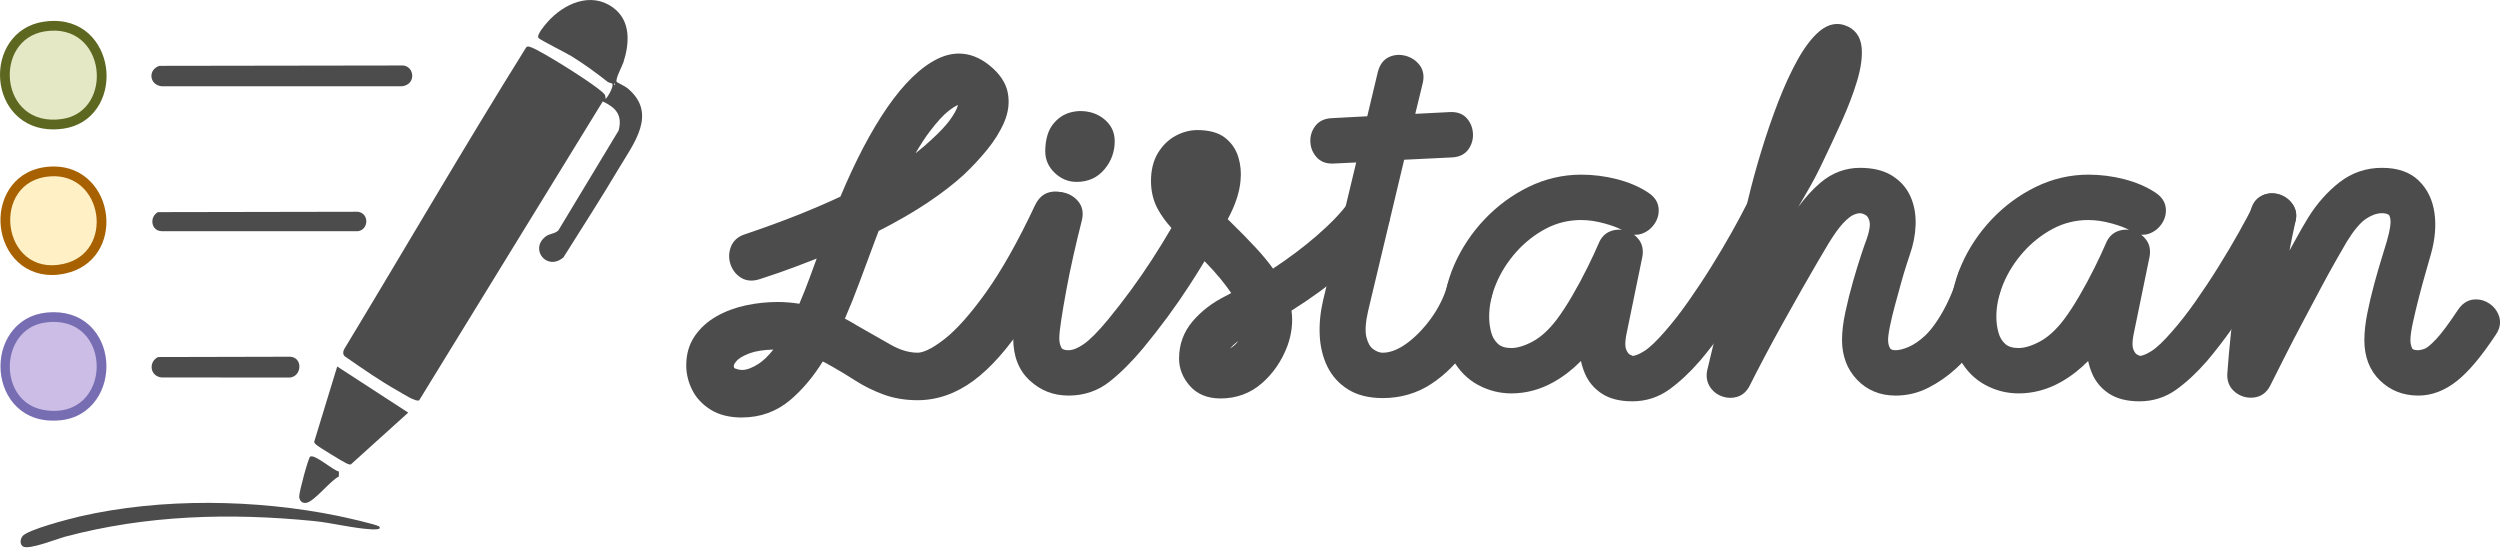
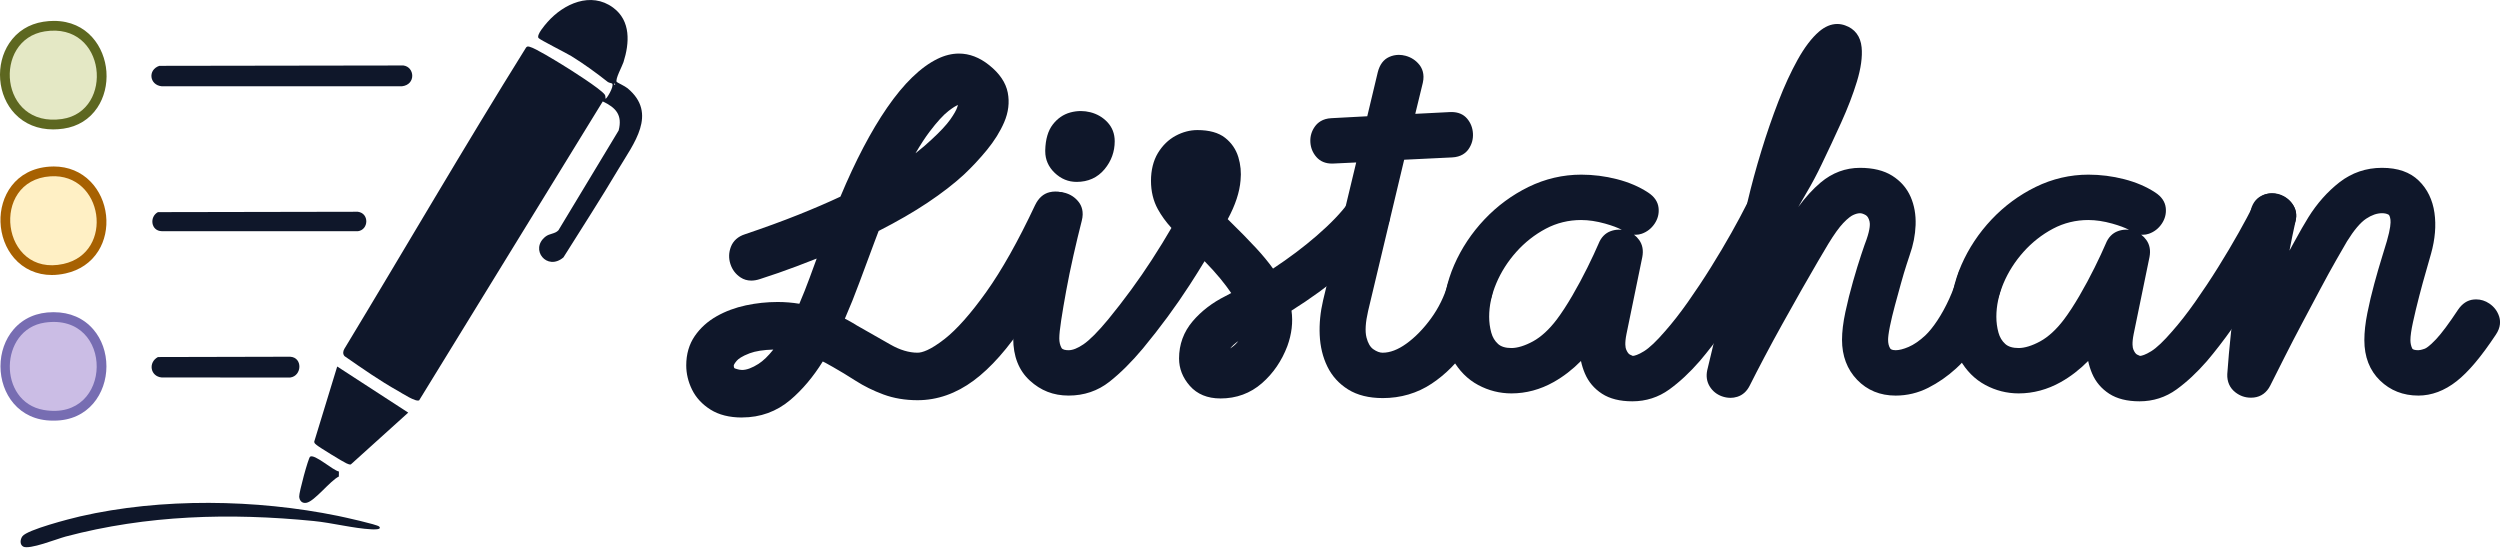
<svg xmlns="http://www.w3.org/2000/svg" id="Layer_1" data-name="Layer 1" viewBox="0 0 2316.07 506.96">
  <defs>
    <style>
      .cls-1 {
        fill: #fdf8f1;
      }

      .cls-2 {
        fill: #a76101;
      }

      .cls-3 {
        fill: #cbbde5;
      }

      .cls-4 {
        fill: #776db2;
      }

      .cls-5 {
-         fill: #4d4c4c;
+         fill: #0f172a;
      }

      .cls-6 {
        fill: #fff0c5;
      }

      .cls-7 {
        fill: #5d6720;
      }

      .cls-8 {
        fill: #e4e8c5;
      }
    </style>
  </defs>
  <g>
    <path class="cls-5" d="M571.35,75.91c.31.49,7.63,3.85,10.08,5.89,28.17,23.49,5.47,51.29-8.43,74.71-16.41,27.64-33.93,54.73-51.02,81.95-15.22,12.97-31.53-7.43-16.67-19.22,3.87-3.07,8.7-2.4,12.02-5.88l55.81-92.51c3.68-14.4-2.62-21.14-14.73-26.88l-170.07,276.87c-3.01,1.9-15.98-6.62-19.55-8.62-17.17-9.65-33.41-21.04-49.57-32.26-1.8-1.96-1.47-4.57-.2-6.76,56.29-92.97,110.86-187,168.38-279.22,1.09-1.2,1.85-1,3.24-.65,5.48,1.38,23.81,12.73,29.8,16.36,7.42,4.5,35.95,22.55,39.81,27.96.69.96.69,2.56.72,3.76.73.81,8.12-11.31,6.23-13.91-.35-.49-3.01-.71-4.12-1.58-10.86-8.55-21.94-16.63-33.69-23.89-4.4-2.72-29.57-15.37-30.52-16.83-1.97-3.04,6.07-12.17,8.35-14.77,14.97-16.96,40.2-28.52,60.76-13.39,16.61,12.22,15.25,32.88,9.63,50.55-1.19,3.73-7.86,15.84-6.28,18.34ZM569.27,77.34v1.28c.83-.43.83-.85,0-1.28Z" />
    <path class="cls-7" d="M49.28,119.89c-14.19,0-26.45-4.99-35.44-14.44C5.98,97.2,1.13,85.93.17,73.73c-.95-12.17,2.03-24.14,8.39-33.69,7.27-10.91,18.18-17.79,31.56-19.89,3.34-.52,6.64-.79,9.81-.79,31.09,0,47.01,24.31,48.65,46.9.88,12.15-2.09,24.02-8.37,33.42-7.22,10.81-18.08,17.56-31.41,19.5-3.24.47-6.45.71-9.53.71Z" />
    <path class="cls-8" d="M41.52,29.06c57.29-9,64.63,74.08,15.98,81.19C-.8,118.77-6.99,36.68,41.52,29.06Z" />
    <path class="cls-4" d="M86.52,305.24c-8.98-10.47-21.67-16.01-36.7-16.01-.1,0-.2.01-.3.02-.1,0-.2-.02-.3-.02-15.03,0-27.72,5.54-36.7,16.01-7.79,9.09-12.08,21.22-12.08,34.17,0,24.98,16.65,50.27,48.47,50.27.21,0,.41-.02.61-.03.2.01.41.03.61.03,31.82,0,48.47-25.29,48.47-50.27,0-12.95-4.29-25.09-12.08-34.17ZM50.14,371.64c-.21,0-.41.02-.61.03-.2-.01-.41-.03-.61-.03-21.02,0-30.42-16.19-30.42-32.23,0-8.52,2.82-16.69,7.74-22.43,5.53-6.44,13.26-9.71,23-9.71.1,0,.2-.01.3-.02.1,0,.2.02.3.02,9.74,0,17.48,3.27,23,9.71,4.92,5.73,7.74,13.91,7.74,22.43,0,16.04-9.41,32.23-30.42,32.23Z" />
    <path class="cls-3" d="M41.55,298.87c64.79-9.46,63.65,92.11-1.04,80.93-42.81-7.4-41.32-74.74,1.04-80.93Z" />
    <path class="cls-2" d="M47.96,254.77c-13.82,0-26.23-5.59-34.95-15.74-7.69-8.95-12.15-20.83-12.56-33.46-.75-23.18,13.22-49.1,45.7-51.22,1.22-.08,2.45-.12,3.66-.12,13.43,0,25.27,4.9,34.23,14.17,7.87,8.14,12.93,19.19,14.23,31.12,1.29,11.81-1.24,23.5-7.11,32.92-6.7,10.74-17.22,17.96-30.43,20.88-4.35.96-8.65,1.45-12.77,1.45Z" />
    <path class="cls-6" d="M46.74,163.35c49.11-3.2,59.79,70.61,12.05,81.16-57.82,12.77-68.61-77.47-12.05-81.16Z" />
    <path class="cls-5" d="M147.61,61l226.1-.34c10.56,1.37,11.78,17.76-1.32,19.27h-222.53c-11.42-1.1-13.2-15.21-2.26-18.93Z" />
    <path class="cls-5" d="M312.4,339.54l65.79,42.72-53.18,48.01c-1.54.25-2.73-.52-4.07-1.03-2.49-.95-26.09-15.44-27.71-17.05-.92-.91-2.14-1.37-2.11-3.09l21.28-69.57Z" />
    <path class="cls-5" d="M351.27,487.79c3.09,3.26-6.05,2.64-7.08,2.59-16.52-.82-36.49-6.02-53.66-7.71-77.61-7.64-154.23-5.59-229.77,14.42-7.71,2.04-33.87,12.53-39.37,9.24-3.27-1.96-2.68-6.76-.59-9.56,4.49-6.02,43.96-16.2,53.25-18.34,75.36-17.35,163.47-15.97,239.11-.48,5.22,1.07,36.28,7.92,38.11,9.85Z" />
    <path class="cls-5" d="M146.33,196.52l185.19-.34c10.74,1.4,10.16,16.73,0,18.03l-181.65-.04c-10.1-.19-11.64-13.32-3.54-17.66Z" />
    <path class="cls-5" d="M146.32,330.77l122.5-.29c11.79.67,10.99,17.82.04,19.27l-119-.04c-10.64-.94-12.84-13.93-3.54-18.94Z" />
    <path class="cls-5" d="M313.98,436.81l-.07,4.67c-7.99,3.8-22.49,22.99-30.04,24.33-4.03.71-6.38-1.87-6.69-5.65-.3-3.68,8.42-35.87,10.1-37.06,4.09-2.89,21.26,12.81,26.7,13.71Z" />
    <path class="cls-1" d="M569.27,77.34c.83.43.83.85,0,1.28v-1.28Z" />
  </g>
  <g>
    <path class="cls-5" d="M687.43,386.79c-11.64,0-21.46-2.46-29.18-7.32-7.71-4.85-13.47-11.07-17.12-18.5-3.57-7.26-5.38-14.83-5.38-22.52,0-10.39,2.67-19.54,7.94-27.2,5.11-7.42,11.93-13.57,20.27-18.29,8.1-4.58,17.19-7.97,27.01-10.07,9.66-2.07,19.56-3.12,29.45-3.12,6.81,0,13.56.55,20.11,1.64,3.32-7.74,6.51-15.79,9.52-23.97,2.18-5.95,4.37-11.92,6.56-17.91-5.99,2.36-12.28,4.79-18.81,7.26-10.63,4.03-21.99,7.98-33.75,11.75-2.78.93-5.51,1.41-8.05,1.41-3.64,0-6.96-.97-9.85-2.87-4.58-3-7.77-7.2-9.48-12.48-1.71-5.28-1.57-10.62.42-15.87,2.12-5.61,6.63-9.66,13.05-11.7,18.11-6.11,34.89-12.24,49.79-18.2,14.1-5.64,27.1-11.24,38.66-16.66,13.84-33.1,28.38-60.82,43.23-82.38,15.46-22.44,31.17-37.67,46.71-45.26,6.68-3.26,13.37-4.91,19.89-4.91,9.67,0,19.07,3.6,27.96,10.71,9.63,7.66,15.44,16.24,17.24,25.49,1.76,9.04.63,18.29-3.34,27.47-3.73,8.63-9.1,17.24-15.93,25.59-6.7,8.17-13.87,15.86-21.31,22.84-9.09,8.41-20.41,17.16-33.68,26.04-12.78,8.55-28.03,17.37-45.36,26.21l-3.93,10.39c-4.39,11.62-9.04,24.11-13.81,37.11-4.19,11.4-8.74,22.73-13.54,33.74,1.06.54,2.14,1.11,3.23,1.69,2.7,1.47,5.35,3.02,7.88,4.62l31.22,17.77c8.68,4.95,17.1,7.46,25.01,7.46,4.02,0,11.63-2.2,25.03-12.69,11.32-8.86,24.3-23.51,38.6-43.55,14.39-20.17,29.59-47.19,45.17-80.32,3.17-6.64,7.68-10.69,13.41-12.09,1.83-.44,3.68-.67,5.5-.67,3.45,0,6.88.79,10.21,2.36,5.11,2.41,8.93,6.17,11.36,11.16,2.64,5.46,2.35,11.47-.86,17.9-16.86,35.95-33.3,66.22-48.8,89.85-15.72,23.97-31.74,42.09-47.61,53.85-16.31,12.09-33.81,18.21-52.01,18.21-11.47,0-22.13-1.79-31.68-5.33-9.33-3.46-17.98-7.72-25.69-12.68-7.33-4.7-14.37-8.97-20.91-12.68-2.22-1.33-4.54-2.62-7-3.91-.86-.45-1.71-.88-2.54-1.28-8.81,14.2-18.89,26.16-30.01,35.6-12.72,10.79-27.79,16.27-44.79,16.27ZM716.45,323.86c-9.2.25-16.58,1.41-21.97,3.44-7.34,2.77-10.57,5.32-11.99,6.97-2.53,2.96-2.71,4.22-2.71,4.23,0,2.46.71,2.71,1.22,2.88,3.28,1.14,5.3,1.37,6.42,1.37,4.27,0,9.41-1.9,15.28-5.65,4.36-2.79,8.97-7.23,13.74-13.25ZM887.42,97.15c-1.69.79-4.42,2.38-8.62,5.6-4.81,3.69-10.75,10.18-17.65,19.31-4.03,5.33-8.38,12-13,19.93.09-.07.18-.14.27-.21,5.39-4.21,10.31-8.41,14.6-12.49,7.96-7.31,13.76-13.53,17.32-18.54,3.44-4.86,5.66-8.8,6.6-11.71.2-.63.36-1.26.47-1.88Z" />
    <path class="cls-5" d="M687.43,381.44c-10.66,0-19.44-2.17-26.33-6.5-6.89-4.33-11.94-9.78-15.16-16.33-3.22-6.55-4.83-13.27-4.83-20.16,0-9.33,2.33-17.38,7-24.16,4.66-6.77,10.83-12.33,18.49-16.66,7.66-4.33,16.16-7.5,25.49-9.5,9.33-2,18.77-3,28.33-3,8,0,15.77.78,23.33,2.33,4-9.11,7.77-18.49,11.33-28.16,3.55-9.66,7.11-19.38,10.66-29.16-9.33,3.78-19.28,7.66-29.83,11.66-10.55,4-21.72,7.89-33.49,11.66-5.33,1.78-9.78,1.5-13.33-.83-3.56-2.33-6-5.55-7.33-9.66-1.33-4.11-1.22-8.22.33-12.33,1.55-4.11,4.77-6.94,9.66-8.5,18.44-6.22,35.16-12.33,50.15-18.33,15-6,28.6-11.88,40.82-17.66,14-33.77,28.49-61.54,43.49-83.31,15-21.77,29.88-36.27,44.66-43.49,14.77-7.22,28.83-5.5,42.16,5.16,8.66,6.89,13.77,14.33,15.33,22.33,1.55,8,.55,16.11-3,24.33-3.56,8.22-8.61,16.33-15.16,24.33-6.56,8-13.5,15.44-20.83,22.33-8.89,8.22-19.89,16.72-32.99,25.49-13.11,8.78-28.66,17.72-46.66,26.83l-4.66,12.33c-4.45,11.78-9.05,24.16-13.83,37.16-4.78,13-9.95,25.72-15.5,38.16,2.44,1.11,5,2.39,7.66,3.83,2.67,1.45,5.22,2.95,7.66,4.5,11.33,6.45,21.77,12.39,31.33,17.83,9.55,5.45,18.77,8.16,27.66,8.16,7.11,0,16.55-4.61,28.33-13.83,11.77-9.22,24.99-24.1,39.66-44.66,14.66-20.55,29.88-47.6,45.66-81.15,2.44-5.11,5.72-8.16,9.83-9.16,4.11-1,8.16-.55,12.16,1.33,4,1.89,6.94,4.78,8.83,8.66,1.88,3.89,1.61,8.28-.83,13.16-16.89,35.99-33.05,65.77-48.49,89.31-15.44,23.55-30.88,41.05-46.32,52.49-15.44,11.44-31.72,17.16-48.82,17.16-10.89,0-20.83-1.67-29.83-5-9-3.33-17.22-7.38-24.66-12.16-7.45-4.77-14.5-9.05-21.16-12.83-2.22-1.33-4.61-2.67-7.17-4-2.56-1.33-4.95-2.44-7.16-3.33-9.11,15.55-19.55,28.33-31.33,38.32-11.78,10-25.55,15-41.32,15ZM687.43,348.11c5.33,0,11.38-2.17,18.16-6.5,6.77-4.33,13.83-11.94,21.16-22.83-1.11-.22-2.17-.33-3.17-.33h-3.17c-11.78,0-21.05,1.28-27.83,3.83-6.78,2.56-11.5,5.39-14.16,8.5-2.67,3.11-4,5.66-4,7.66,0,4.22,1.61,6.89,4.83,8,3.22,1.11,5.94,1.67,8.16,1.67ZM832.72,159.16c7.11-4.44,13.44-8.83,19-13.16,5.55-4.33,10.55-8.61,15-12.83,8.22-7.55,14.21-14,18-19.33,3.77-5.33,6.22-9.72,7.33-13.16,1.11-3.44,1.22-6.83.33-10.16-.22-.22-1.78.06-4.67.83-2.89.78-6.95,3.17-12.16,7.16-5.22,4-11.45,10.78-18.66,20.33-7.22,9.55-15.28,23-24.16,40.32Z" />
    <path class="cls-5" d="M1130.65,369.13c-12,0-21.53-3.92-28.34-11.65-6.64-7.52-10-16.05-10-25.37,0-13.02,4.24-24.62,12.6-34.46,7.98-9.39,18.19-17.24,30.34-23.31l5.39-2.86c-2.9-4.25-6.34-8.81-10.29-13.61-4.03-4.9-8.87-10.23-14.41-15.9-4.21,6.96-8.77,14.24-13.62,21.74-12.83,19.86-27.47,39.76-43.53,59.16-10.43,12.47-20.85,22.82-30.98,30.79-10.8,8.5-23.52,12.81-37.8,12.81s-25.86-4.68-35.94-13.9c-10.22-9.35-15.4-22.5-15.4-39.11,0-8.04,1.09-18.87,3.23-32.18,2.11-13.09,4.87-27.54,8.22-42.94,3.34-15.34,6.82-30.31,10.37-44.48,1.75-7,5.35-11.74,10.7-14.1,2.94-1.3,6.01-1.95,9.13-1.95,2.05,0,4.15.29,6.25.85,5.26,1.43,9.58,4.31,12.85,8.58,2.48,3.23,4.96,8.85,2.76,17.27-2.68,10.5-5.3,21.44-7.79,32.48-2.54,11.27-4.77,22.12-6.62,32.28-1.88,10.25-3.44,19.45-4.64,27.34-1.18,7.69-1.77,13.36-1.77,16.86s.67,6.25,2.03,8.81c.95,1.79,4.12,2.17,6.61,2.17,3.77,0,8.37-1.82,13.66-5.41,5.78-3.92,13.48-11.65,22.88-22.98,14.89-18.17,28.56-36.84,40.62-55.48,6.71-10.37,12.78-20.25,18.08-29.42-5.1-5.59-9.33-11.43-12.61-17.42-4.2-7.64-6.33-16.47-6.33-26.23s2.17-18.74,6.45-25.77c4.26-7.01,9.76-12.37,16.36-15.93,6.54-3.52,13.34-5.31,20.2-5.31,10.95,0,19.57,2.4,25.62,7.13,5.97,4.67,10.11,10.73,12.32,17.99,2.09,6.89,2.77,14.09,2.04,21.42-.86,10.91-4.85,23.03-11.88,36,.79.79,1.56,1.56,2.33,2.33,8.64,8.42,16.72,16.67,23.97,24.48,5.98,6.45,11.23,12.81,15.67,18.98,14.89-9.83,28.45-20.04,40.38-30.38,12.95-11.22,22.87-21.56,29.49-30.75.04-.05.08-.1.11-.15,4.08-5.26,8.99-8.08,14.59-8.39.43-.02.86-.04,1.28-.04,4.76,0,9.2,1.48,13.18,4.39,4.29,3.15,7.2,7.3,8.65,12.34,1.58,5.56.29,11.21-3.84,16.82-9.51,13.14-22.31,26.52-38.02,39.74-14.75,12.41-31.12,24.3-48.72,35.37,1.51,10.68.22,21.71-3.85,32.86-5.21,13.72-13.1,25.26-23.5,34.35-10.74,9.39-23.69,14.16-38.51,14.16ZM1147.21,315.98c-3.11,2.16-5.64,4.45-7.56,6.85.5-.33,1.03-.7,1.58-1.09,2.26-1.59,4.25-3.5,5.98-5.77ZM997.35,168.51c-7.62,0-14.41-2.8-20.19-8.31-5.85-5.57-8.82-12.31-8.82-20.03v-1c.25-10.12,2.58-18.07,6.94-23.75,4.38-5.7,9.87-9.48,16.34-11.24,3.22-.87,6.48-1.31,9.68-1.31,2.96,0,5.95.38,8.88,1.12,6.2,1.59,11.49,4.67,15.73,9.18,4.51,4.8,6.79,10.74,6.79,17.67,0,9.69-3.16,18.41-9.4,25.92-6.48,7.8-15.21,11.76-25.94,11.76Z" />
    <path class="cls-5" d="M990.02,361.11c-12.44,0-23.22-4.17-32.33-12.5-9.11-8.33-13.66-20.05-13.66-35.16,0-7.77,1.05-18.21,3.17-31.33,2.11-13.11,4.83-27.33,8.16-42.66,3.33-15.33,6.77-30.1,10.33-44.32,1.33-5.33,3.88-8.83,7.66-10.5,3.78-1.67,7.72-1.94,11.83-.83,4.11,1.11,7.44,3.33,10,6.67,2.55,3.33,3.17,7.55,1.83,12.66-2.67,10.45-5.28,21.33-7.83,32.66-2.56,11.33-4.78,22.16-6.67,32.49-1.89,10.33-3.45,19.49-4.66,27.49-1.22,8-1.83,13.89-1.83,17.66,0,4.22.88,8,2.67,11.33,1.78,3.33,5.55,5,11.33,5,4.88,0,10.44-2.11,16.66-6.33,6.22-4.22,14.22-12.21,23.99-23.99,15.11-18.44,28.77-37.1,40.99-55.99,12.22-18.88,22.1-35.77,29.66-50.65,2.44-4.44,5.61-7.05,9.5-7.83,3.88-.78,7.66-.17,11.33,1.83,3.67,2,6.33,4.83,8,8.5,1.67,3.67,1.38,7.72-.83,12.16-8.22,15.78-18.72,33.55-31.49,53.32-12.78,19.77-27.16,39.32-43.16,58.65-10.22,12.22-20.28,22.22-30.16,29.99-9.89,7.78-21.38,11.66-34.49,11.66ZM997.35,163.16c-6.22,0-11.72-2.28-16.5-6.83-4.78-4.55-7.16-9.94-7.16-16.16v-1c.22-8.88,2.17-15.71,5.83-20.49,3.67-4.77,8.16-7.88,13.5-9.33,5.33-1.44,10.61-1.5,15.83-.17,5.22,1.33,9.61,3.89,13.16,7.66,3.55,3.78,5.33,8.45,5.33,14,0,8.45-2.72,15.94-8.16,22.5-5.45,6.56-12.72,9.83-21.83,9.83ZM1130.65,363.78c-10.44,0-18.55-3.28-24.33-9.83-5.78-6.55-8.66-13.83-8.66-21.83,0-11.77,3.78-22.1,11.33-30.99,7.55-8.88,17.1-16.22,28.66-22l10.66-5.66c-3.56-5.77-8.16-12.11-13.83-18.99-5.66-6.88-12.72-14.44-21.16-22.66-7.55-7.55-14.5-14.5-20.83-20.83-6.33-6.33-11.39-12.94-15.16-19.83-3.78-6.88-5.67-14.77-5.67-23.66s1.88-16.77,5.67-22.99c3.77-6.22,8.55-10.88,14.33-14,5.77-3.11,11.66-4.66,17.66-4.66,9.77,0,17.21,2,22.33,6,5.11,4,8.61,9.11,10.5,15.33,1.88,6.22,2.5,12.66,1.83,19.33-.89,11.33-5.33,23.89-13.33,37.66.88.67,1.78,1.45,2.67,2.33.88.89,1.78,1.78,2.67,2.67,8.66,8.45,16.6,16.55,23.83,24.33,7.22,7.78,13.27,15.33,18.16,22.66,16.88-10.88,31.99-22.1,45.32-33.66,13.33-11.55,23.44-22.1,30.33-31.66,3.11-4,6.66-6.11,10.66-6.33,4-.22,7.66.89,11,3.33,3.33,2.45,5.55,5.61,6.66,9.5,1.11,3.89.11,7.95-3,12.16-9.33,12.89-21.72,25.83-37.16,38.82-15.44,13-32.49,25.28-51.15,36.83,2.22,10.89,1.22,22.11-3,33.66-4.89,12.89-12.22,23.61-22,32.16-9.78,8.56-21.44,12.83-34.99,12.83ZM1108.66,177.82c2.22-5.55,3.55-10.22,4-14,.44-3.55.17-5.55-.83-6-1-.44-1.83-.67-2.5-.67-2.45,0-4.06.72-4.83,2.17-.78,1.45-1.11,3-1,4.67.11,1.67.17,2.83.17,3.5,0,2,1.67,5.45,5,10.33ZM1130.65,332.45c3.11,0,7.66-2.11,13.66-6.33,6-4.22,10.44-10.44,13.33-18.66.22-.44.38-1,.5-1.67.11-.67.28-1.44.5-2.33l-7,3.67c-7.78,4-13.5,8.56-17.16,13.66-3.67,5.11-5.5,8.89-5.5,11.33,0,.22-.06.33-.17.33-.11,0,.5,0,1.83,0Z" />
    <path class="cls-5" d="M1280.94,368.79c-12.73,0-23.5-2.68-31.99-7.97-8.5-5.3-15-12.48-19.31-21.37-4.19-8.62-6.56-18.41-7.03-29.09-.47-10.44.59-21.24,3.14-32.12l30.67-127.73-21.21,1c-.43.02-.84.03-1.25.03-5.98,0-10.8-2.01-14.33-5.99-3.48-3.92-5.39-8.61-5.68-13.94-.29-5.35,1.18-10.27,4.36-14.61,2.36-3.22,6.89-7.14,15.07-7.51l33.29-1.78,9.73-40.77c1.76-7.02,5.28-11.76,10.49-14.13,2.89-1.31,5.93-1.98,9.05-1.98,2.04,0,4.13.29,6.22.85,5.22,1.42,9.52,4.22,12.79,8.34,2.48,3.13,5.04,8.56,3.19,16.68l-6.99,28.76,32.16-1.64c.47-.02.88-.03,1.29-.03,6.22,0,11.11,2.04,14.55,6.07,3.32,3.9,5.15,8.56,5.43,13.85.29,5.32-1.1,10.2-4.12,14.52-2.29,3.27-6.81,7.25-15.32,7.61l-44.28,2.14-33.39,140.06c-2.45,10.62-2.97,18.91-1.52,24.6,1.33,5.24,3.47,8.92,6.36,10.92,3.07,2.13,5.96,3.21,8.61,3.21,6.82,0,14.18-2.8,21.87-8.32,8.15-5.85,15.87-13.74,22.96-23.47,7.04-9.67,12.32-20.44,15.68-32,2.23-7.82,7.09-11.27,10.77-12.79,2.84-1.17,5.79-1.76,8.76-1.76,2.1,0,4.25.3,6.37.89,5.21,1.45,9.4,4.39,12.45,8.75,3.31,4.73,3.95,10.55,1.9,17.29-4.78,16.17-11.96,31.51-21.33,45.57-9.47,14.2-20.9,25.8-33.98,34.48-13.39,8.89-28.68,13.39-45.45,13.39Z" />
    <path class="cls-5" d="M1280.94,363.44c-11.78,0-21.5-2.39-29.16-7.16s-13.44-11.16-17.33-19.16c-3.89-8-6.06-17-6.5-26.99-.45-10,.55-20.21,3-30.66l32.33-134.64-28.33,1.33c-4.89.22-8.66-1.17-11.33-4.17-2.67-3-4.11-6.55-4.33-10.66-.22-4.11.88-7.83,3.33-11.16,2.44-3.33,6.11-5.11,11-5.33l37.33-2,10.66-44.66c1.33-5.33,3.83-8.83,7.5-10.5,3.67-1.67,7.55-1.94,11.66-.83,4.11,1.11,7.44,3.28,10,6.5,2.55,3.22,3.27,7.28,2.17,12.16l-8.66,35.66,39.32-2c5.11-.22,8.94,1.17,11.5,4.17,2.55,3,3.94,6.56,4.17,10.66.22,4.11-.83,7.83-3.17,11.16s-6.06,5.11-11.16,5.33l-48.32,2.33-34.32,143.97c-2.67,11.55-3.17,20.61-1.5,27.16,1.67,6.56,4.5,11.22,8.5,14,4,2.78,7.88,4.17,11.66,4.17,8,0,16.33-3.11,24.99-9.33,8.66-6.22,16.71-14.44,24.16-24.66,7.44-10.22,12.94-21.44,16.5-33.66,1.33-4.66,3.88-7.77,7.66-9.33,3.77-1.55,7.66-1.78,11.66-.67,4,1.11,7.17,3.33,9.5,6.66s2.72,7.55,1.17,12.66c-4.66,15.78-11.55,30.49-20.66,44.16-9.11,13.66-19.94,24.66-32.49,32.99-12.55,8.33-26.72,12.5-42.49,12.5Z" />
    <path class="cls-5" d="M1512.22,371.79c-11.44,0-20.89-2.36-28.07-7.03-7.22-4.69-12.55-10.98-15.84-18.72-1.59-3.72-2.81-7.59-3.66-11.61-7.82,7.92-16.29,14.45-25.29,19.51-12.42,6.98-25.57,10.52-39.11,10.52-10.86,0-21.24-2.63-30.86-7.8-9.75-5.24-17.7-13.23-23.62-23.75-5.87-10.43-8.85-23.7-8.85-39.45s3.46-32.36,10.28-47.97c6.76-15.48,16.19-29.68,28.01-42.19,11.83-12.52,25.58-22.65,40.86-30.13,15.45-7.55,31.88-11.37,48.84-11.37,11.06,0,22.16,1.4,32.98,4.17,10.96,2.8,20.69,6.96,28.94,12.37,5.81,3.78,9.08,8.56,9.71,14.21.59,5.29-.67,10.25-3.72,14.76-2.97,4.39-6.95,7.49-11.81,9.21-1.83.64-3.73.97-5.64.97-.53,0-1.07-.03-1.6-.08,1.83,1.37,3.44,3.02,4.81,4.94,3.09,4.34,4.07,9.64,2.9,15.77l-14.68,71.4c-1.75,8.74-.94,12.66-.29,14.21,1.01,2.46,2.23,4.15,3.43,4.75,1.54.77,2.37,1.11,2.75,1.25,1.62-.12,4.85-.92,10.37-4.34,5.07-3.14,11.6-9.35,19.43-18.44,6.77-7.64,13.88-16.74,21.18-27.09,7.35-10.43,14.59-21.33,21.49-32.41,6.92-11.09,13.27-21.79,18.87-31.77,5.59-9.98,10.09-18.37,13.38-24.94,3.63-7.64,9.05-10.29,12.96-11.16,1.66-.37,3.32-.55,4.94-.55,3.5,0,6.92.85,10.16,2.52,4.75,2.45,8.26,6.11,10.42,10.88,2.34,5.14,2.05,10.87-.87,17.01-3.6,7.42-8.42,16.49-14.33,26.99-5.84,10.37-12.5,21.59-19.77,33.35-7.25,11.71-14.94,23.3-22.85,34.44-7.93,11.17-15.82,21.39-23.45,30.36-9.15,10.52-18.59,19.32-28.1,26.2-10.11,7.31-21.65,11.01-34.29,11.01ZM1464.9,203.83c-11.72,0-22.76,2.71-32.82,8.04-10.28,5.46-19.48,12.69-27.34,21.5-7.89,8.84-14.14,18.65-18.56,29.17-4.37,10.4-6.58,20.8-6.58,30.92,0,5.06.66,10.02,1.97,14.73,1.18,4.27,3.23,7.7,6.28,10.47,2.74,2.5,6.91,3.77,12.39,3.77s12.43-2.08,19.93-6.17c7.62-4.16,15.06-11.01,22.13-20.36,4.49-5.99,9.31-13.38,14.31-21.96,5.04-8.65,9.74-17.4,13.99-26,4.27-8.65,7.76-16.13,10.38-22.23,2.31-5.78,6.11-9.71,11.25-11.59,2.49-.91,5.05-1.36,7.61-1.36.88,0,1.76.05,2.64.16-3.73-1.99-8.94-3.93-15.53-5.78-7.82-2.19-15.24-3.3-22.05-3.3Z" />
    <path class="cls-5" d="M1512.22,366.44c-10.45,0-18.83-2.06-25.16-6.16-6.33-4.11-10.95-9.55-13.83-16.33-2.89-6.77-4.45-14.05-4.66-21.83-9.55,11.55-20.16,20.61-31.83,27.16-11.66,6.56-23.83,9.83-36.49,9.83-10,0-19.44-2.38-28.33-7.16-8.89-4.77-16.05-12-21.5-21.66-5.45-9.66-8.16-21.94-8.16-36.82s3.28-30.83,9.83-45.82c6.55-15,15.55-28.55,26.99-40.66,11.44-12.11,24.55-21.77,39.32-28.99,14.77-7.22,30.27-10.83,46.49-10.83,10.66,0,21.21,1.33,31.66,4,10.44,2.67,19.55,6.56,27.33,11.66,4.44,2.89,6.88,6.33,7.33,10.33.44,4-.5,7.72-2.83,11.16-2.33,3.45-5.39,5.83-9.16,7.16-3.78,1.33-7.78.67-12-2-4.22-2.67-10.5-5.16-18.83-7.5-8.33-2.33-16.16-3.5-23.49-3.5-12.66,0-24.44,2.89-35.33,8.66-10.89,5.78-20.49,13.33-28.83,22.66-8.33,9.33-14.83,19.55-19.5,30.66-4.66,11.11-7,22.11-7,32.99,0,5.56.72,10.94,2.17,16.16,1.44,5.22,4.05,9.55,7.83,13,3.77,3.45,9.11,5.16,16,5.16s14.16-2.28,22.49-6.83c8.33-4.55,16.27-11.83,23.83-21.83,4.66-6.22,9.55-13.72,14.66-22.49,5.11-8.77,9.83-17.55,14.16-26.33,4.33-8.77,7.83-16.27,10.5-22.49,1.78-4.44,4.5-7.33,8.16-8.66,3.67-1.33,7.38-1.38,11.16-.17,3.77,1.22,6.77,3.39,9,6.5,2.22,3.11,2.88,7,2,11.66l-14.66,71.32c-1.56,7.78-1.56,13.55,0,17.33,1.55,3.78,3.55,6.28,6,7.5,2.44,1.22,4,1.83,4.67,1.83,3.55,0,8.11-1.72,13.66-5.16,5.55-3.44,12.44-9.94,20.66-19.5,6.88-7.77,14.05-16.94,21.5-27.49,7.44-10.55,14.66-21.44,21.66-32.66,7-11.21,13.33-21.88,18.99-31.99,5.66-10.11,10.16-18.5,13.5-25.16,2.22-4.66,5.33-7.44,9.33-8.33,4-.88,7.83-.38,11.5,1.5,3.67,1.89,6.33,4.66,8,8.33,1.67,3.67,1.38,7.83-.83,12.5-3.56,7.33-8.28,16.22-14.16,26.66-5.89,10.44-12.44,21.49-19.66,33.16-7.22,11.66-14.78,23.05-22.66,34.16-7.89,11.11-15.61,21.11-23.16,29.99-8.89,10.22-17.94,18.66-27.16,25.33-9.22,6.66-19.61,10-31.16,10Z" />
    <path class="cls-5" d="M1602.98,368.55c-2.58,0-5.2-.48-7.78-1.41-4.81-1.75-8.58-4.79-11.22-9.04-2.74-4.41-3.53-9.49-2.36-15.09l37.36-156.1c3.55-15.11,7.84-30.92,12.75-46.97,4.89-16.03,10.21-31.46,15.79-45.86,5.61-14.48,11.6-27.49,17.81-38.65,6.38-11.49,13.06-20.28,19.85-26.12,5.47-4.71,11.16-7.09,16.9-7.09,2.42,0,4.85.43,7.22,1.28,9.05,3.12,14.38,10.16,15.36,20.36.84,8.77-.63,19.45-4.37,31.73-3.62,11.86-8.52,24.63-14.58,37.98-5.98,13.17-12.05,26.16-18.05,38.6-4.26,8.97-8.99,17.87-14.05,26.4-2.61,4.41-5.16,8.82-7.62,13.18,6.62-9.05,13.56-16.63,20.74-22.67,10.72-9.01,22.98-13.59,36.44-13.59,12.08,0,22.12,2.46,29.84,7.32,7.77,4.89,13.51,11.47,17.05,19.54,3.42,7.83,4.97,16.64,4.61,26.18-.35,9.27-2.19,18.62-5.48,27.77-.41,1.22-1.4,4.26-2.95,9.01-1.54,4.72-3.25,10.48-5.1,17.11-1.89,6.77-3.77,13.64-5.65,20.62-1.86,6.89-3.4,13.34-4.59,19.17-1.42,6.99-1.72,10.71-1.72,12.6,0,3.2.63,5.84,1.87,7.85.28.45,1.1,1.79,5.11,1.79,3.25,0,7.3-1.03,12.06-3.07,4.85-2.08,10-5.62,15.31-10.51,3.63-3.42,7.45-8.15,11.33-14.01,3.93-5.96,7.61-12.66,10.92-19.93,3.31-7.26,5.96-14.5,7.87-21.52,2.21-8.48,7.16-11.98,10.92-13.42,2.65-1.01,5.37-1.52,8.1-1.52,2.29,0,4.62.36,6.91,1.08,5.03,1.58,9.1,4.57,12.11,8.87,2.26,3.23,4.49,8.73,2.26,16.54-3.86,13.83-9.32,27.53-16.24,40.68-7.04,13.38-15.66,24.75-25.63,33.8-7.86,7.17-16.51,13.17-25.67,17.81-9.49,4.8-19.66,7.24-30.24,7.24-14.34,0-26.34-4.92-35.68-14.64-9.28-9.65-13.99-22.11-13.99-37.03,0-7.46,1.05-16.13,3.12-25.78,2.02-9.42,4.4-18.95,7.09-28.34,2.67-9.35,5.22-17.67,7.57-24.72,2.35-7.05,3.95-11.64,4.89-14.01,3.56-10.2,3.3-14.92,2.82-16.82-.74-2.96-1.91-4.92-3.48-5.83-2.05-1.18-3.84-1.78-5.32-1.78-1.87,0-4.02.56-6.41,1.67-1.71.79-4.69,2.74-9.2,7.49-3.83,4.04-8.48,10.52-13.81,19.26-1.98,3.29-5.19,8.72-9.62,16.26-4.35,7.4-9.44,16.23-15.12,26.25-5.54,9.77-11.42,20.25-17.48,31.13-5.97,10.73-11.67,21.24-16.94,31.22-5.33,10.11-9.91,18.98-13.61,26.39-2.66,5.33-6.54,8.82-11.52,10.38-2.13.67-4.31,1-6.48,1Z" />
    <path class="cls-5" d="M1756.16,361.11c-12.89,0-23.5-4.33-31.83-13-8.33-8.66-12.5-19.77-12.5-33.33,0-7.11,1-15.33,3-24.66,2-9.33,4.33-18.66,7-27.99,2.67-9.33,5.16-17.5,7.5-24.49,2.33-7,3.94-11.61,4.83-13.83,3.11-8.88,4.11-15.55,3-19.99-1.11-4.44-3.11-7.5-6-9.16-2.89-1.67-5.56-2.5-8-2.5-2.67,0-5.56.72-8.66,2.17-3.11,1.45-6.72,4.33-10.83,8.66-4.11,4.33-8.95,11.05-14.49,20.16-2,3.33-5.22,8.78-9.66,16.33-4.45,7.55-9.5,16.33-15.16,26.33-5.66,10-11.5,20.39-17.5,31.16-6,10.78-11.66,21.22-16.99,31.33-5.33,10.11-9.89,18.94-13.66,26.49-2,4-4.78,6.55-8.33,7.66-3.56,1.11-7.16,1-10.83-.33-3.67-1.33-6.5-3.61-8.5-6.83-2-3.22-2.56-6.94-1.67-11.16l37.33-155.96c3.55-15.1,7.77-30.66,12.66-46.66,4.88-16,10.11-31.16,15.66-45.49,5.55-14.33,11.38-26.99,17.49-37.99,6.11-11,12.33-19.22,18.66-24.66,6.33-5.44,12.6-7.05,18.83-4.83,7.11,2.45,11.05,7.72,11.83,15.83.78,8.11-.61,18-4.17,29.66-3.56,11.66-8.33,24.11-14.33,37.33-6,13.22-12,26.05-17.99,38.49-4.22,8.89-8.83,17.55-13.83,25.99-5,8.45-9.72,16.78-14.16,24.99-.22.67-.5,1.22-.83,1.67-.33.45-.72.89-1.17,1.33l-8,32.66,17.66-29.99c8.66-14,17.88-25.1,27.66-33.33,9.77-8.22,20.77-12.33,32.99-12.33,11.11,0,20.1,2.17,26.99,6.5,6.88,4.33,11.88,10.05,15,17.16,3.11,7.11,4.5,15.05,4.17,23.83-.33,8.78-2.06,17.5-5.16,26.16-.45,1.33-1.45,4.39-3,9.16-1.56,4.78-3.28,10.55-5.16,17.33-1.89,6.78-3.78,13.66-5.66,20.66-1.89,7-3.45,13.5-4.67,19.5-1.22,6-1.83,10.55-1.83,13.66,0,4.22.88,7.78,2.67,10.66,1.78,2.89,5,4.33,9.66,4.33,4,0,8.72-1.17,14.16-3.5,5.44-2.33,11.05-6.17,16.83-11.5,4-3.77,8.05-8.77,12.16-14.99,4.11-6.22,7.88-13.11,11.33-20.66,3.44-7.55,6.17-14.99,8.16-22.33,1.33-5.11,3.88-8.38,7.67-9.83,3.77-1.44,7.61-1.55,11.5-.33,3.88,1.22,7,3.5,9.33,6.83,2.33,3.33,2.83,7.33,1.5,12-3.78,13.55-9.05,26.77-15.83,39.66-6.78,12.89-14.94,23.66-24.49,32.33-7.55,6.89-15.72,12.55-24.49,17-8.78,4.45-18.05,6.66-27.83,6.66Z" />
    <path class="cls-5" d="M1982.1,371.79c-11.44,0-20.89-2.36-28.07-7.03-7.22-4.69-12.55-10.98-15.84-18.72-1.59-3.72-2.81-7.59-3.66-11.61-7.82,7.92-16.29,14.45-25.29,19.51-12.42,6.98-25.57,10.52-39.11,10.52-10.86,0-21.24-2.63-30.86-7.8-9.75-5.24-17.7-13.23-23.62-23.75-5.87-10.43-8.85-23.7-8.85-39.45s3.46-32.36,10.28-47.97c6.76-15.48,16.19-29.68,28.01-42.19,11.83-12.52,25.58-22.65,40.86-30.13,15.45-7.55,31.88-11.37,48.84-11.37,11.06,0,22.16,1.4,32.98,4.17,10.96,2.8,20.69,6.96,28.94,12.37,5.81,3.78,9.08,8.56,9.71,14.21.59,5.29-.67,10.25-3.72,14.76-2.97,4.39-6.95,7.49-11.81,9.21-1.83.64-3.73.97-5.64.97-.53,0-1.07-.03-1.6-.08,1.83,1.37,3.44,3.02,4.81,4.94,3.09,4.34,4.07,9.64,2.9,15.77l-14.68,71.4c-1.75,8.74-.94,12.66-.29,14.21,1.01,2.46,2.23,4.15,3.43,4.75,1.54.77,2.37,1.11,2.75,1.25,1.62-.12,4.85-.92,10.37-4.34,5.07-3.14,11.6-9.35,19.43-18.44,6.77-7.64,13.88-16.74,21.18-27.09,7.35-10.43,14.59-21.33,21.49-32.41,6.92-11.09,13.27-21.79,18.87-31.77,5.59-9.98,10.09-18.37,13.38-24.94,3.63-7.64,9.05-10.29,12.96-11.16,1.66-.37,3.32-.55,4.94-.55,3.5,0,6.92.85,10.16,2.52,4.75,2.45,8.26,6.11,10.42,10.88,2.34,5.14,2.05,10.87-.87,17.01-3.6,7.42-8.42,16.49-14.33,26.99-5.84,10.37-12.5,21.59-19.77,33.35-7.25,11.71-14.94,23.3-22.85,34.44-7.93,11.17-15.82,21.39-23.45,30.36-9.15,10.52-18.59,19.32-28.1,26.2-10.11,7.31-21.65,11.01-34.29,11.01ZM1934.78,203.83c-11.72,0-22.76,2.71-32.82,8.04-10.28,5.46-19.48,12.69-27.34,21.5-7.89,8.84-14.14,18.65-18.56,29.17-4.37,10.4-6.58,20.8-6.58,30.92,0,5.06.66,10.02,1.97,14.73,1.18,4.27,3.23,7.7,6.28,10.47,2.74,2.5,6.91,3.77,12.39,3.77s12.43-2.08,19.93-6.17c7.62-4.16,15.06-11.01,22.13-20.36,4.49-5.99,9.31-13.38,14.31-21.96,5.04-8.65,9.74-17.4,13.99-26,4.27-8.65,7.76-16.13,10.38-22.23,2.31-5.78,6.11-9.71,11.25-11.59,2.49-.91,5.05-1.36,7.61-1.36.88,0,1.76.05,2.64.16-3.73-1.99-8.94-3.93-15.53-5.78-7.82-2.19-15.24-3.3-22.05-3.3Z" />
    <path class="cls-5" d="M1982.1,366.44c-10.45,0-18.83-2.06-25.16-6.16-6.33-4.11-10.95-9.55-13.83-16.33-2.89-6.77-4.45-14.05-4.66-21.83-9.55,11.55-20.16,20.61-31.83,27.16-11.66,6.56-23.83,9.83-36.49,9.83-10,0-19.44-2.38-28.33-7.16-8.89-4.77-16.05-12-21.5-21.66-5.45-9.66-8.16-21.94-8.16-36.82s3.28-30.83,9.83-45.82c6.55-15,15.55-28.55,26.99-40.66,11.44-12.11,24.55-21.77,39.32-28.99,14.77-7.22,30.27-10.83,46.49-10.83,10.66,0,21.21,1.33,31.66,4,10.44,2.67,19.55,6.56,27.33,11.66,4.44,2.89,6.88,6.33,7.33,10.33.44,4-.5,7.72-2.83,11.16-2.33,3.45-5.39,5.83-9.16,7.16-3.78,1.33-7.78.67-12-2-4.22-2.67-10.5-5.16-18.83-7.5-8.33-2.33-16.16-3.5-23.49-3.5-12.66,0-24.44,2.89-35.33,8.66-10.89,5.78-20.49,13.33-28.83,22.66-8.33,9.33-14.83,19.55-19.5,30.66-4.66,11.11-7,22.11-7,32.99,0,5.56.72,10.94,2.17,16.16,1.44,5.22,4.05,9.55,7.83,13,3.77,3.45,9.11,5.16,16,5.16s14.16-2.28,22.49-6.83c8.33-4.55,16.27-11.83,23.83-21.83,4.66-6.22,9.55-13.72,14.66-22.49,5.11-8.77,9.83-17.55,14.16-26.33,4.33-8.77,7.83-16.27,10.5-22.49,1.78-4.44,4.5-7.33,8.16-8.66,3.67-1.33,7.38-1.38,11.16-.17,3.77,1.22,6.77,3.39,9,6.5,2.22,3.11,2.88,7,2,11.66l-14.66,71.32c-1.56,7.78-1.56,13.55,0,17.33,1.55,3.78,3.55,6.28,6,7.5,2.44,1.22,4,1.83,4.67,1.83,3.55,0,8.11-1.72,13.66-5.16,5.55-3.44,12.44-9.94,20.66-19.5,6.88-7.77,14.05-16.94,21.5-27.49,7.44-10.55,14.66-21.44,21.66-32.66,7-11.21,13.33-21.88,18.99-31.99,5.66-10.11,10.16-18.5,13.5-25.16,2.22-4.66,5.33-7.44,9.33-8.33,4-.88,7.83-.38,11.5,1.5,3.67,1.89,6.33,4.66,8,8.33,1.67,3.67,1.38,7.83-.83,12.5-3.56,7.33-8.28,16.22-14.16,26.66-5.89,10.44-12.44,21.49-19.66,33.16-7.22,11.66-14.78,23.05-22.66,34.16-7.89,11.11-15.61,21.11-23.16,29.99-8.89,10.22-17.94,18.66-27.16,25.33-9.22,6.66-19.61,10-31.16,10Z" />
    <path class="cls-5" d="M2085.16,368.42c-5.19,0-9.96-1.65-14.18-4.91-5.25-4.05-7.87-9.91-7.57-16.95,1.78-25.04,4.49-50.33,8.05-75.35,3.54-24.95,8.05-50.24,13.4-75.18,1.44-6.93,4.79-11.81,9.94-14.47,3.07-1.58,6.31-2.38,9.64-2.38,1.92,0,3.9.27,5.87.8,5.22,1.41,9.57,4.27,12.95,8.49,3.68,4.6,4.84,10.34,3.36,16.58-1.99,8.92-3.87,18.06-5.59,27.16,1.19-2.19,2.37-4.35,3.52-6.46,5.88-10.76,10.58-18.98,13.99-24.43,8.07-12.91,17.74-23.81,28.74-32.38,11.47-8.93,24.74-13.46,39.45-13.46s25.93,3.98,34.05,11.84c7.95,7.71,12.85,17.77,14.58,29.92,1.65,11.69.59,24.37-3.15,37.69-.89,3.33-2.42,8.7-4.52,15.89-2.09,7.15-4.26,15.06-6.45,23.5-2.19,8.41-4.13,16.53-5.78,24.12-1.58,7.26-2.38,12.87-2.38,16.69,0,2.8.55,5.33,1.67,7.74.46.99,2.57,1.57,5.65,1.57.95,0,2.73-.24,5.86-1.35,1.04-.37,4.15-1.97,10.57-8.79,5.11-5.43,11.98-14.66,20.43-27.44,3.84-5.61,8.6-8.74,14.2-9.36.84-.09,1.67-.14,2.49-.14,4.36,0,8.49,1.3,12.27,3.86,4.45,3.02,7.51,7.1,9.11,12.15,1.19,3.8,1.6,9.79-3.19,16.79-13.52,20.39-25.39,34.48-36.27,43.01-11.24,8.83-23.17,13.31-35.46,13.31-14.05,0-26.02-4.72-35.56-14.02-9.59-9.34-14.45-21.89-14.45-37.32,0-7.44.93-15.87,2.77-25.04,1.79-8.99,3.95-18.13,6.42-27.18,2.44-8.99,4.81-17.18,7.05-24.35,2.2-7.06,3.76-12.18,4.63-15.21,3.33-11.54,3.65-17.09,3.33-19.71-.37-3.02-1.17-4.46-1.75-4.78-1.66-.91-3.66-1.35-6.1-1.35-4.67,0-9.62,1.72-14.7,5.1-5.33,3.55-11.3,10.63-17.75,21.03-2.17,3.7-5.53,9.51-9.9,17.17-4.35,7.61-9.31,16.64-14.75,26.85-5.45,10.22-11.05,20.77-16.82,31.65-5.71,10.76-11.19,21.32-16.28,31.4-5.11,10.11-9.55,18.93-13.32,26.47-3.25,6.49-8.5,10.33-15.18,11.09-.96.11-1.92.16-2.86.16Z" />
    <path class="cls-5" d="M2240.37,361.11c-12.66,0-23.28-4.17-31.83-12.5-8.55-8.33-12.83-19.49-12.83-33.49,0-7.11.89-15.11,2.67-23.99,1.78-8.88,3.88-17.83,6.33-26.83,2.44-9,4.77-17.05,7-24.16,2.22-7.11,3.77-12.21,4.67-15.33,2.88-10,4.05-17.27,3.5-21.83-.56-4.55-2.06-7.5-4.5-8.83-2.45-1.33-5.33-2-8.66-2-5.78,0-11.66,2-17.66,6-6,4-12.44,11.55-19.33,22.66-2.22,3.78-5.56,9.55-10,17.33-4.45,7.78-9.39,16.78-14.83,26.99-5.45,10.22-11.05,20.77-16.83,31.66-5.78,10.89-11.22,21.38-16.33,31.49-5.11,10.11-9.55,18.94-13.33,26.49-2.45,4.89-6.11,7.61-11,8.16-4.89.55-9.28-.67-13.16-3.67-3.89-3-5.72-7.16-5.5-12.5,1.78-24.88,4.44-49.82,8-74.82,3.55-24.99,8-49.93,13.33-74.81,1.11-5.33,3.5-8.94,7.16-10.83,3.67-1.88,7.55-2.28,11.66-1.17,4.11,1.11,7.5,3.33,10.16,6.66,2.67,3.33,3.44,7.33,2.33,12-2.22,10-4.28,20.05-6.16,30.16-1.89,10.11-3.61,20.05-5.17,29.83,6.88-12.88,13.27-24.71,19.16-35.49,5.88-10.77,10.5-18.83,13.83-24.16,7.77-12.44,16.94-22.77,27.49-30.99,10.55-8.22,22.6-12.33,36.16-12.33s23.21,3.45,30.33,10.33c7.11,6.89,11.44,15.83,13,26.83,1.55,11,.55,22.83-3,35.49-.89,3.33-2.39,8.61-4.5,15.83-2.11,7.22-4.28,15.11-6.5,23.66-2.22,8.55-4.17,16.66-5.83,24.33-1.67,7.66-2.5,13.61-2.5,17.83,0,3.56.72,6.89,2.17,10,1.44,3.11,4.94,4.66,10.5,4.66,2,0,4.55-.55,7.66-1.67,3.11-1.11,7.33-4.5,12.66-10.16,5.33-5.66,12.33-15.05,20.99-28.16,2.88-4.22,6.33-6.55,10.33-7,4-.44,7.72.5,11.16,2.83,3.44,2.33,5.77,5.45,7,9.33,1.22,3.89.38,7.95-2.5,12.16-13.11,19.78-24.83,33.72-35.16,41.82-10.33,8.11-21.05,12.16-32.16,12.16Z" />
  </g>
</svg>
